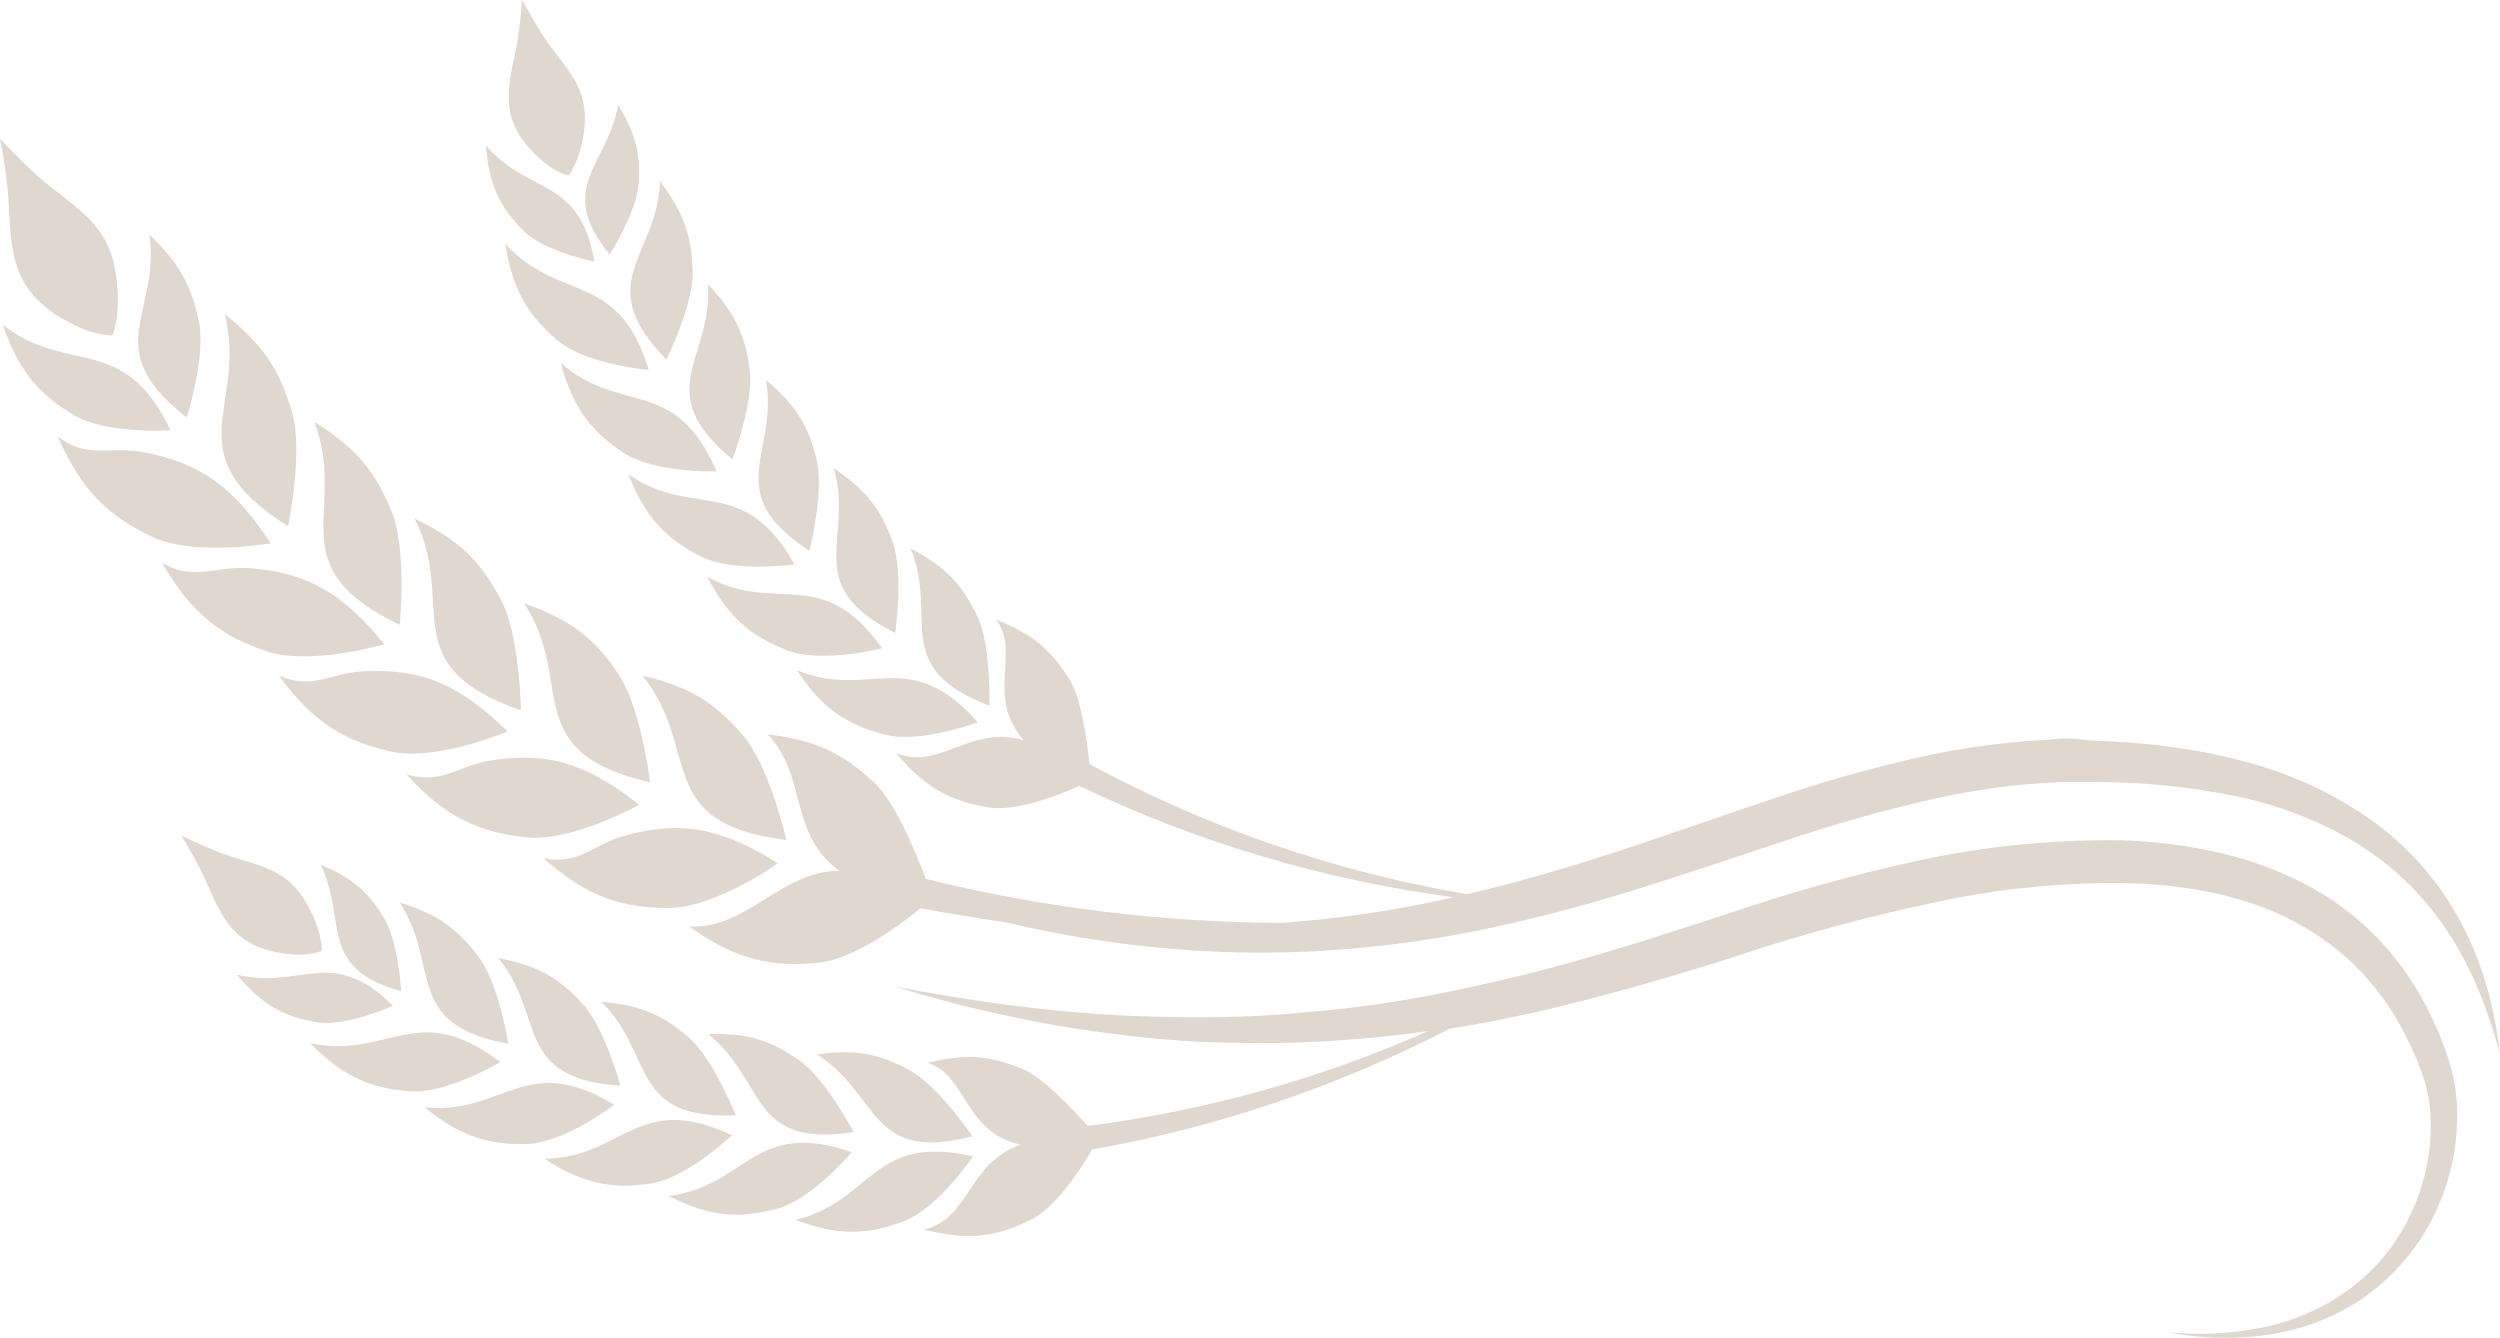
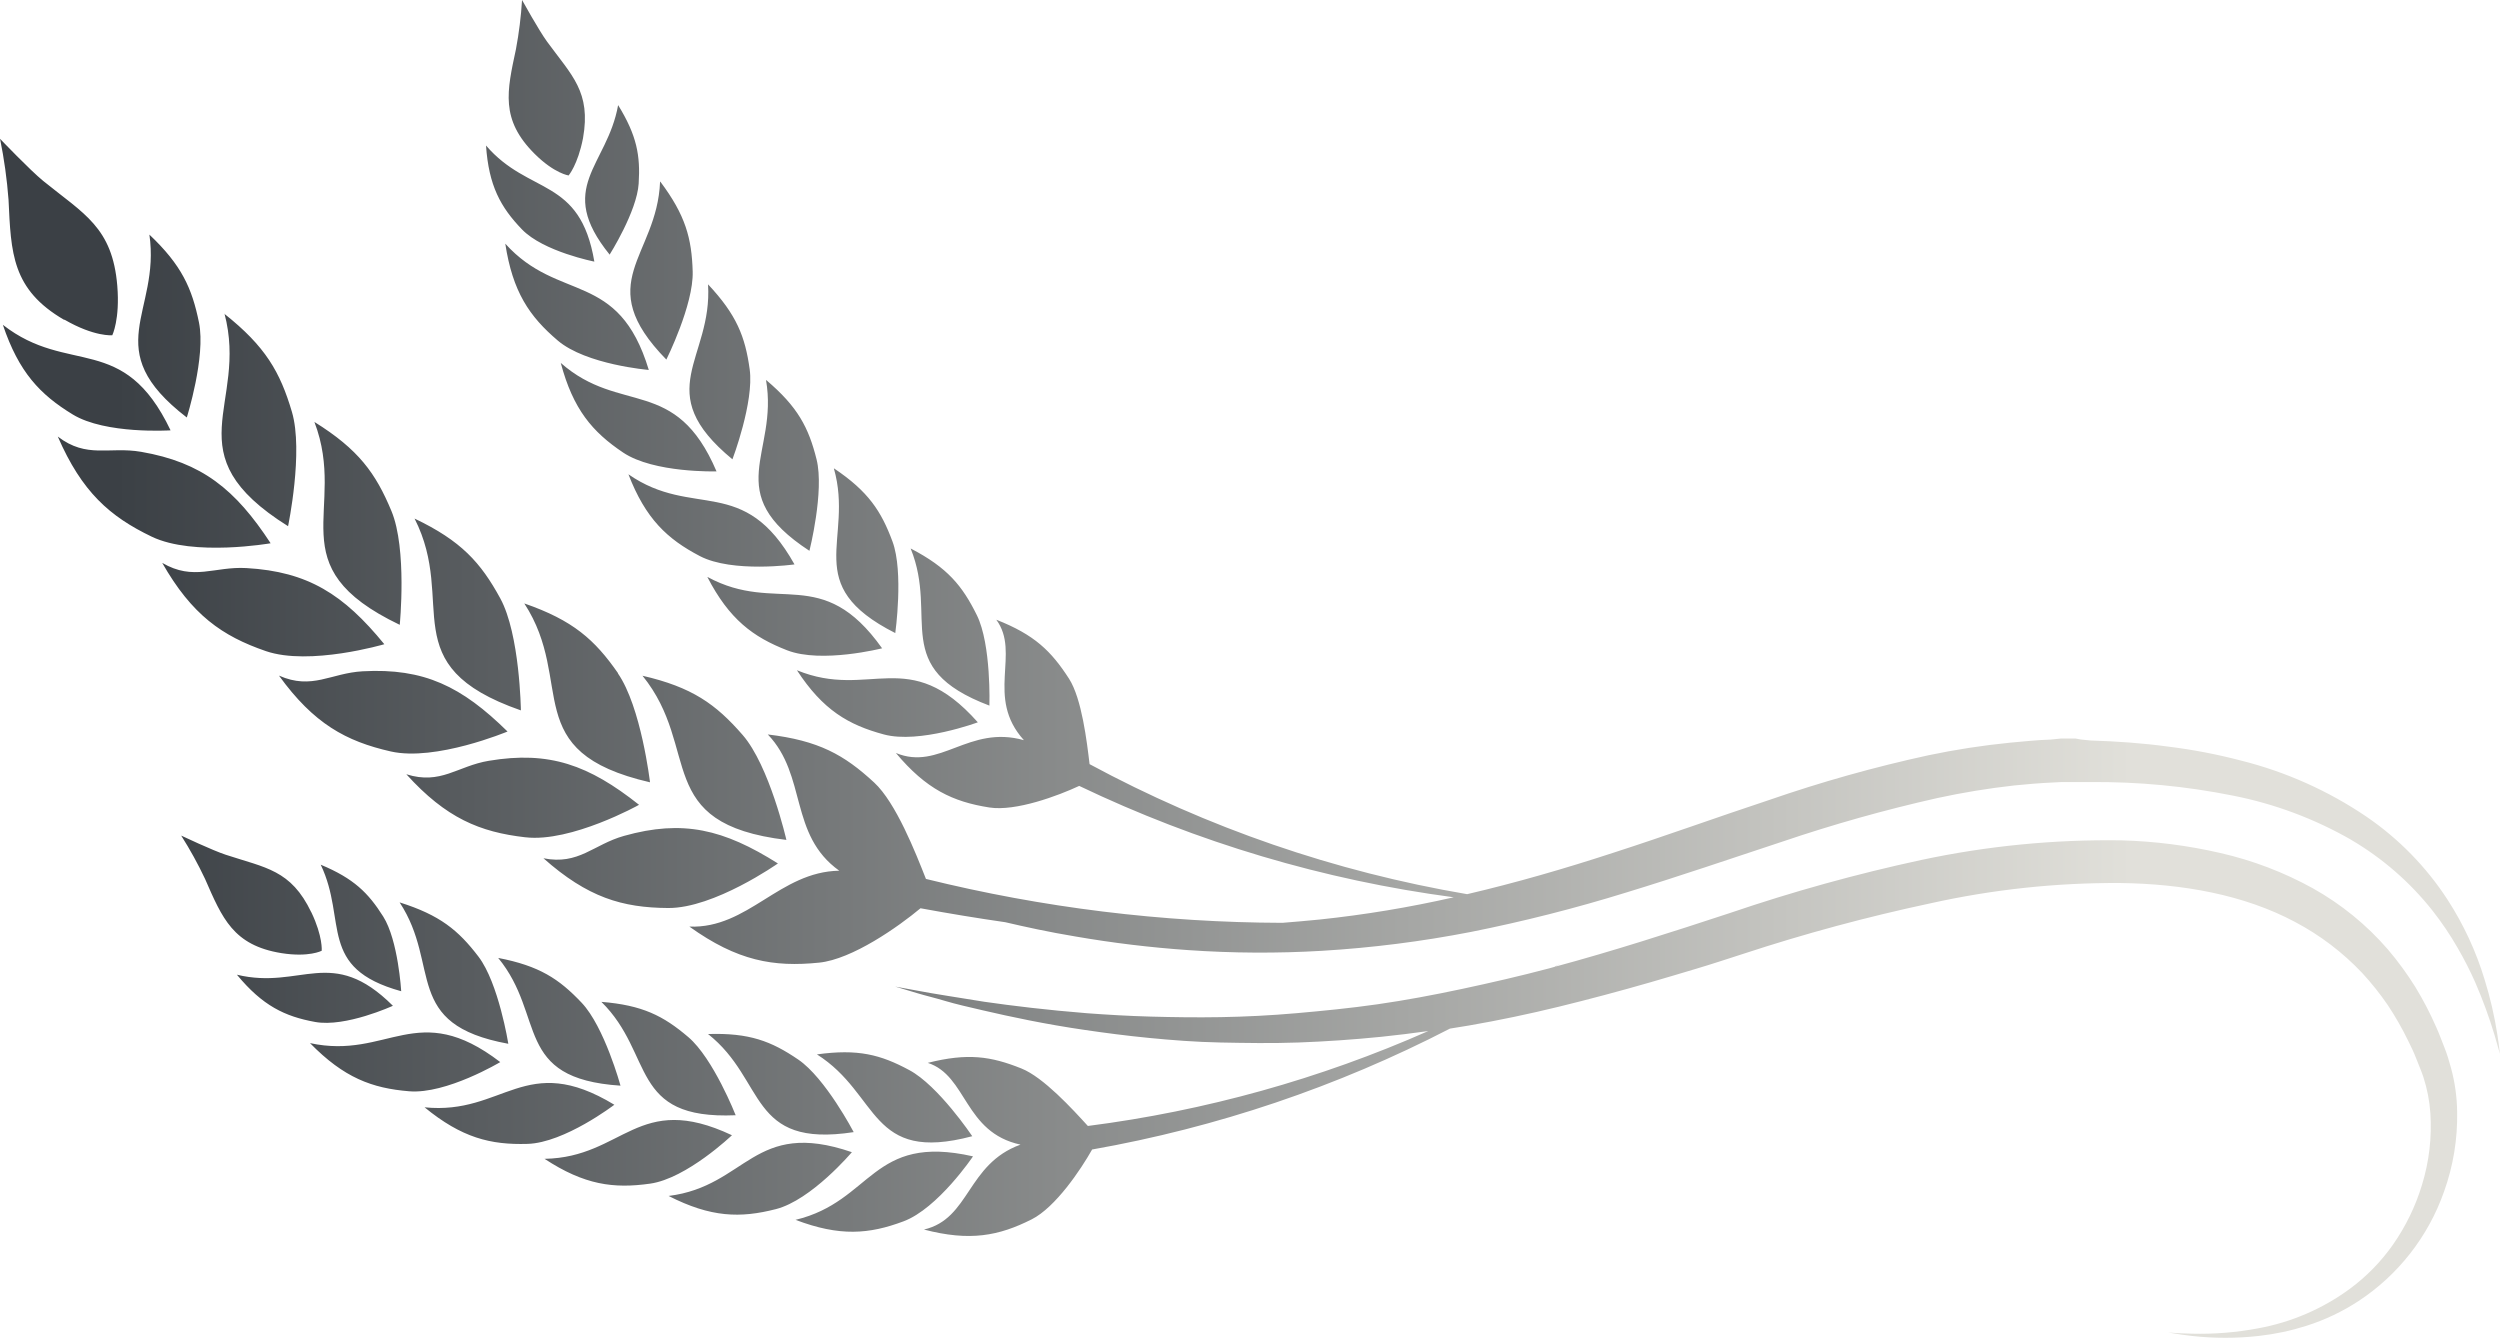
<svg xmlns="http://www.w3.org/2000/svg" width="410.07" height="219.41" version="1.1" viewBox="0 0 410.07 219.41">
-   <path style="fill: #e0d7ce" d="m26.61 92.33c4.86 8.53 9.82 12 17 14.47s19.43-1.13 19.43-1.13c-6.68-8.18-12.53-11.91-22.62-12.49-5.28-0.3-8.65 2.16-13.81-0.85zm19.15 18.49c5.45 2.4 8.49-0.42 13.74-0.71 10.06-0.55 16.24 2.49 23.75 9.88 0 0-11.8 4.94-19.15 3.27s-12.63-4.55-18.34-12.44zm-22.62-36.71c10 1.73 15.46 6.15 21.25 15 0 0-12.63 2.22-19.5-1.08s-11.46-7.32-15.41-16.42c4.78 3.66 8.4 1.6 13.66 2.5zm66 66.67c5.81 1.15 8.17-2.25 13.21-3.67 9.68-2.72 16.36-1.08 25.25 4.52 0 0-10.45 7.36-18 7.31s-13.2-1.73-20.46-8.16zm-61.2-70.19s-10.62 0.68-16-2.6-8.85-6.93-11.47-14.71c10.77 8.41 19.78 1.11 27.51 17.31zm58.23 66.75c-7.47-0.86-13-3.14-19.52-10.34 5.67 1.78 8.37-1.35 13.54-2.21 9.92-1.66 16.39 0.69 24.63 7.22 0.04 0-11.14 6.2-18.61 5.33zm19.17-26.51c8.18 1.88 12.06 4.65 16.47 9.72s7.18 17.22 7.18 17.22c-22.09-2.65-13.85-14.91-23.61-26.94zm-19.94 5.68c-21.09-7.36-10.34-17.58-17.4-31.45 7.63 3.64 10.84 7.19 14.06 13.09s3.38 18.36 3.38 18.36zm15.94-6.08c3.83 5.51 5.28 17.89 5.28 17.89-21.73-5-12.15-16.34-20.62-29.34 7.99 2.77 11.55 5.94 15.38 11.45zm-49.77-41.22c7.23 4.5 10.05 8.39 12.64 14.62s1.36 18.66 1.36 18.66c-20.23-9.68-8.43-18.73-14-33.28zm-27.07-30.73c5.29 5 7 8.8 8.14 14.43s-2 15.57-2 15.57c-14.64-11.27-4.25-17.11-6.14-30.04zm12.31 13c6.74 5.34 9.14 9.55 11.07 16.07s-0.63 18.76-0.63 18.76c-19.11-11.97-6.41-19.72-10.44-34.92zm-26.26 1c-8.63-5-8.74-11-9.15-19.71a80.64 80.64 0 0 0-1.39-10s4.93 5.16 7.08 6.91c6.68 5.42 11.36 7.61 12.15 17.21 0.45 5.5-0.82 8.1-0.82 8.1s-2.92 0.3-7.87-2.57zm90.22 128.73s-8.17 6.24-14.24 6.42-10.79-1-16.89-6c12.99 1.32 16.5-9.29 31.13-0.42zm19.29 5s-7.42 7.09-13.42 7.94-10.78 0.22-17.32-4.07c13-0.23 15.27-11.16 30.74-3.87zm-38-12s-8.84 5.29-14.94 4.79-10.7-2.21-16.27-7.9c12.8 2.77 17.56-7.35 31.2 3.11zm77.53 15.48s-5.73 8.52-11.38 10.64-10.46 2.52-17.72-0.24c12.65-3.04 12.43-14.19 29.09-10.42zm-95.15-24.71s-7.76 3.56-12.75 2.65-8.62-2.66-12.83-7.75c10.56 2.54 15.53-4.91 25.57 5.08zm75.3 24s-6.62 7.85-12.47 9.35-10.66 1.38-17.6-2.16c12.87-1.61 13.9-12.73 30.06-7.18zm9.4-13.46c4.76 2.53 10.34 10.85 10.34 10.85-16.95 4.51-15.1-6.85-25.48-13.42 6.72-0.93 10.42 0.03 15.14 2.57zm-50.54-11.19c6.77 0.54 10.19 2.28 14.3 5.78s7.77 12.82 7.77 12.82c-17.53 0.76-13.26-9.97-22.03-18.6zm17.54 5.28c6.76-0.21 10.34 1.15 14.8 4.19s9.09 11.9 9.09 11.9c-17.34 2.66-14.28-8.49-23.89-16.09zm-34.41-12.48c6.72 1.3 9.95 3.41 13.68 7.35s6.37 13.6 6.37 13.6c-17.64-1.16-12.21-11.4-20.06-20.95zm-29.11-15.29c5.41 2.26 7.78 4.6 10.24 8.5s2.95 12.25 2.95 12.25c-13.78-3.8-8.79-11.5-13.2-20.75zm12.94 6.18c6.59 2.08 9.61 4.55 12.92 8.89s4.9 14.3 4.9 14.3c-17.44-3.18-10.98-12.78-17.83-23.19zm-14.49 1.62c1.91 4 1.7 6.31 1.7 6.31s-2.08 1.11-6.61 0.39c-7.91-1.28-9.7-5.72-12.52-12.16a65 65 0 0 0-3.92-7.12s5.18 2.45 7.3 3.14c6.55 2.16 10.7 2.46 14.04 9.44zm116.32 38.11c-9.29-2-8.72-11.31-15.21-13.41 6.55-1.65 10.34-1.09 15.36 0.92 3.61 1.44 8.39 6.67 10.9 9.43a201.54 201.54 0 0 0 55.84-15.57c-2.58 0.36-5.14 0.68-7.67 0.94-4.67 0.47-9.23 0.78-13.65 0.94s-8.68 0.08-12.77 0-8-0.39-11.7-0.75-7.21-0.82-10.48-1.3c-6.56-0.95-12.2-2.16-16.81-3.23-2.31-0.54-4.37-1-6.14-1.53s-3.29-0.88-4.5-1.25l-3.72-1.11 3.82 0.7c1.24 0.24 2.78 0.5 4.59 0.79s3.89 0.63 6.22 1c4.66 0.67 10.34 1.36 16.85 1.88 3.26 0.24 6.73 0.45 10.4 0.55s7.5 0.16 11.5 0.09 8.17-0.27 12.47-0.65 8.73-0.81 13.26-1.46 9.19-1.52 13.87-2.52 9.49-2.1 14.32-3.38l0.85-0.24 0.88-0.49-0.73 0.45c9.35-2.52 18.92-5.6 28.62-8.79a280.28 280.28 0 0 1 31.38-8.7 146.77 146.77 0 0 1 32.78-3.22 81.73 81.73 0 0 1 16.29 2.08 57.9 57.9 0 0 1 15.17 5.79 45.86 45.86 0 0 1 12.28 10 51.91 51.91 0 0 1 4.52 6.18 54.82 54.82 0 0 1 3.42 6.57c0.51 1.11 0.9 2.24 1.35 3.35s0.77 2.23 1.09 3.39a28.61 28.61 0 0 1 1 7.15 36.62 36.62 0 0 1-2.16 13.14 35.6 35.6 0 0 1-14 17.91 34.94 34.94 0 0 1-8.56 4.07 40.52 40.52 0 0 1-7.8 1.66 49.26 49.26 0 0 1-11 0c-1.26-0.14-2.22-0.29-2.87-0.4l-1-0.16 1 0.07c0.66 0.05 1.63 0.08 2.89 0.12a51.3 51.3 0 0 0 10.82-0.87 36.42 36.42 0 0 0 15.11-6.51 31.49 31.49 0 0 0 7-7.16 34.45 34.45 0 0 0 4.81-9.89 32.64 32.64 0 0 0 1.37-11.73 24.7 24.7 0 0 0-1.15-5.94c-0.33-1-0.78-2-1.16-3s-0.86-2-1.36-3a50.07 50.07 0 0 0-3.32-5.8 46.16 46.16 0 0 0-4.22-5.29 42.34 42.34 0 0 0-11-8.35c-8.38-4.47-18.45-6.25-28.67-6.38a139.48 139.48 0 0 0-31.17 3.34 295.65 295.65 0 0 0-30.7 8.29c-2.51 0.8-5 1.64-7.6 2.41s-5.05 1.52-7.57 2.24c-5 1.44-10.06 2.79-15 4s-9.91 2.25-14.77 3.09l-3.13 0.51a205.5 205.5 0 0 1-58.69 19.83c-1.84 3.27-6 9.49-9.92 11.46-5.4 2.72-10.14 3.64-17.66 1.67 7.58-1.77 7-10.73 15.83-13.93zm-49.86-110.43s-10.27 0.3-15.32-3.09-8.2-7.08-10.23-14.7c9.8 8.62 18.84 2.04 25.55 17.79zm12.79 15.26s-10.18 1.43-15.53-1.37-8.89-6.11-11.71-13.41c10.68 7.41 18.9-0.13 27.24 14.78zm-23.9-31.9s-10.26-0.85-14.93-4.82-7.4-8-8.61-15.89c8.78 9.74 18.55 4.24 23.54 20.71zm54 57.79s-9.62 3.57-15.44 2-10-4-14.26-10.53c11.98 4.92 18.32-4.26 29.66 8.53zm-62.89-75.55s-8.39-1.64-11.91-5.29-5.45-7.18-5.9-13.76c7.06 8.22 15.42 5.09 17.77 19.05zm18.54 51.73c11.41 6.19 18.73-2.24 28.62 11.69 0 0-9.94 2.52-15.57 0.33s-9.51-5.1-13.09-12.02zm33.35-4.66c6 3.13 8.42 6.08 10.81 10.91s2.06 14.84 2.06 14.84c-16.44-6.22-8.29-14.37-12.91-25.75zm-23.73-27.64c5.18 4.38 6.95 7.79 8.25 13s-1.17 15-1.17 15c-14.75-9.63-5.02-15.88-7.12-28zm11.13 14.49c5.61 3.77 7.73 7 9.58 12s0.45 15 0.45 15c-15.71-7.95-6.71-15.2-10.07-27zm-20.68-30.2c4.69 5 6.09 8.57 6.83 13.94s-2.83 14.76-2.83 14.76c-13.58-11.19-3.23-16.37-4-28.7zm-16.12-4.85c-9-11.1-0.43-14.47 1.37-24.55 3.08 5 3.66 8.27 3.37 12.87s-4.78 11.68-4.78 11.68zm8.29-12c4.14 5.53 5.15 9.29 5.31 14.75s-4.32 14.44-4.32 14.44c-12.39-12.68-1.53-16.77-1.03-29.17zm-15-1s-2.34-0.3-5.6-3.54c-5.68-5.65-4.55-10.3-3.08-17.18a65.51 65.51 0 0 0 1-8.07s2.77 5 4.09 6.81c4.07 5.58 7.26 8.24 5.91 15.86-0.85 4.36-2.37 6.12-2.37 6.12zm292.42 109a63.84 63.84 0 0 0-19.48-7.29 113.94 113.94 0 0 0-23.48-2.22h-4.67l-1.53 0.08c-2 0.09-4.13 0.27-6.21 0.48a124.47 124.47 0 0 0-12.61 2.07 249.4 249.4 0 0 0-25.42 7.15c-8.49 2.8-17 5.72-25.56 8.33a253.8 253.8 0 0 1-25.48 6.47 186 186 0 0 1-24.45 3.1 171.06 171.06 0 0 1-22-0.12 181.63 181.63 0 0 1-18.43-2.23c-4.34-0.72-8.18-1.56-11.51-2.34q-6.92-1-13.91-2.29c-3.59 3-11.19 8.37-16.63 8.92-7.49 0.76-13.41-0.27-21.28-5.91 9.64 0.36 14.77-9 24.58-9.17-8.27-5.91-5.25-15.6-11.72-22.35 8.34 1 12.51 3.32 17.45 7.89 3.56 3.29 6.79 11.49 8.49 15.81a246.93 246.93 0 0 0 58.47 7.2c2-0.16 4-0.33 6.1-0.54a187.93 187.93 0 0 0 22-3.65 204.58 204.58 0 0 1-61.43-18.27c-3.4 1.59-10.4 4.22-14.74 3.54-6-0.94-10.36-3-15.33-8.94 7.2 3 11.93-4.66 21-2.1-6.38-7.05-0.49-14.28-4.53-19.76 6.28 2.47 9 5.13 11.94 9.69 2.09 3.28 2.92 10.31 3.36 14a201.36 201.36 0 0 0 61.93 21.33c7.91-1.85 16-4.18 24.12-6.84 8.35-2.69 16.78-5.75 25.37-8.59a227.72 227.72 0 0 1 26.2-7.36 125.47 125.47 0 0 1 13.36-2.06c2.24-0.2 4.43-0.44 6.68-0.51l1.68-0.17h2.39l0.86 0.16 1.61 0.16c4.31 0.14 8.55 0.43 12.69 1a90.74 90.74 0 0 1 12 2.3 64.68 64.68 0 0 1 20.53 9.18 48.46 48.46 0 0 1 13.3 13.59 51.65 51.65 0 0 1 6.1 13.13 63.22 63.22 0 0 1 2.09 9c0.18 1 0.25 1.85 0.33 2.39s0.1 0.82 0.1 0.82l-0.89-3.11a78.54 78.54 0 0 0-3.13-8.55 57.33 57.33 0 0 0-2.9-5.7 50.7 50.7 0 0 0-4.18-6.19 48 48 0 0 0-13.28-11.55z" />
+   <defs>
+     <linearGradient id="rye">
+       <stop offset="5%" stop-color="#3b4045" />
+       <stop offset="85%" stop-color="#e1e0da" />
+     </linearGradient>
+   </defs>
+   <path fill="url(#rye)" d="m26.61 92.33c4.86 8.53 9.82 12 17 14.47s19.43-1.13 19.43-1.13c-6.68-8.18-12.53-11.91-22.62-12.49-5.28-0.3-8.65 2.16-13.81-0.85zm19.15 18.49c5.45 2.4 8.49-0.42 13.74-0.71 10.06-0.55 16.24 2.49 23.75 9.88 0 0-11.8 4.94-19.15 3.27s-12.63-4.55-18.34-12.44zm-22.62-36.71c10 1.73 15.46 6.15 21.25 15 0 0-12.63 2.22-19.5-1.08s-11.46-7.32-15.41-16.42c4.78 3.66 8.4 1.6 13.66 2.5zm66 66.67c5.81 1.15 8.17-2.25 13.21-3.67 9.68-2.72 16.36-1.08 25.25 4.52 0 0-10.45 7.36-18 7.31s-13.2-1.73-20.46-8.16zm-61.2-70.19s-10.62 0.68-16-2.6-8.85-6.93-11.47-14.71c10.77 8.41 19.78 1.11 27.51 17.31zm58.23 66.75c-7.47-0.86-13-3.14-19.52-10.34 5.67 1.78 8.37-1.35 13.54-2.21 9.92-1.66 16.39 0.69 24.63 7.22 0.04 0-11.14 6.2-18.61 5.33zm19.17-26.51c8.18 1.88 12.06 4.65 16.47 9.72s7.18 17.22 7.18 17.22c-22.09-2.65-13.85-14.91-23.61-26.94zm-19.94 5.68c-21.09-7.36-10.34-17.58-17.4-31.45 7.63 3.64 10.84 7.19 14.06 13.09s3.38 18.36 3.38 18.36zm15.94-6.08c3.83 5.51 5.28 17.89 5.28 17.89-21.73-5-12.15-16.34-20.62-29.34 7.99 2.77 11.55 5.94 15.38 11.45zm-49.77-41.22c7.23 4.5 10.05 8.39 12.64 14.62s1.36 18.66 1.36 18.66c-20.23-9.68-8.43-18.73-14-33.28zm-27.07-30.73c5.29 5 7 8.8 8.14 14.43s-2 15.57-2 15.57c-14.64-11.27-4.25-17.11-6.14-30.04zm12.31 13c6.74 5.34 9.14 9.55 11.07 16.07s-0.63 18.76-0.63 18.76c-19.11-11.97-6.41-19.72-10.44-34.92zm-26.26 1c-8.63-5-8.74-11-9.15-19.71a80.64 80.64 0 0 0-1.39-10s4.93 5.16 7.08 6.91c6.68 5.42 11.36 7.61 12.15 17.21 0.45 5.5-0.82 8.1-0.82 8.1s-2.92 0.3-7.87-2.57zm90.22 128.73s-8.17 6.24-14.24 6.42-10.79-1-16.89-6c12.99 1.32 16.5-9.29 31.13-0.42zm19.29 5s-7.42 7.09-13.42 7.94-10.78 0.22-17.32-4.07c13-0.23 15.27-11.16 30.74-3.87zm-38-12s-8.84 5.29-14.94 4.79-10.7-2.21-16.27-7.9c12.8 2.77 17.56-7.35 31.2 3.11zm77.53 15.48s-5.73 8.52-11.38 10.64-10.46 2.52-17.72-0.24c12.65-3.04 12.43-14.19 29.09-10.42zm-95.15-24.71s-7.76 3.56-12.75 2.65-8.62-2.66-12.83-7.75c10.56 2.54 15.53-4.91 25.57 5.08zm75.3 24s-6.62 7.85-12.47 9.35-10.66 1.38-17.6-2.16c12.87-1.61 13.9-12.73 30.06-7.18zm9.4-13.46c4.76 2.53 10.34 10.85 10.34 10.85-16.95 4.51-15.1-6.85-25.48-13.42 6.72-0.93 10.42 0.03 15.14 2.57zm-50.54-11.19c6.77 0.54 10.19 2.28 14.3 5.78s7.77 12.82 7.77 12.82c-17.53 0.76-13.26-9.97-22.03-18.6zm17.54 5.28c6.76-0.21 10.34 1.15 14.8 4.19s9.09 11.9 9.09 11.9c-17.34 2.66-14.28-8.49-23.89-16.09zm-34.41-12.48c6.72 1.3 9.95 3.41 13.68 7.35s6.37 13.6 6.37 13.6c-17.64-1.16-12.21-11.4-20.06-20.95zm-29.11-15.29c5.41 2.26 7.78 4.6 10.24 8.5s2.95 12.25 2.95 12.25c-13.78-3.8-8.79-11.5-13.2-20.75zm12.94 6.18c6.59 2.08 9.61 4.55 12.92 8.89s4.9 14.3 4.9 14.3c-17.44-3.18-10.98-12.78-17.83-23.19zm-14.49 1.62c1.91 4 1.7 6.31 1.7 6.31s-2.08 1.11-6.61 0.39c-7.91-1.28-9.7-5.72-12.52-12.16a65 65 0 0 0-3.92-7.12s5.18 2.45 7.3 3.14c6.55 2.16 10.7 2.46 14.04 9.44zm116.32 38.11c-9.29-2-8.72-11.31-15.21-13.41 6.55-1.65 10.34-1.09 15.36 0.92 3.61 1.44 8.39 6.67 10.9 9.43a201.54 201.54 0 0 0 55.84-15.57c-2.58 0.36-5.14 0.68-7.67 0.94-4.67 0.47-9.23 0.78-13.65 0.94s-8.68 0.08-12.77 0-8-0.39-11.7-0.75-7.21-0.82-10.48-1.3c-6.56-0.95-12.2-2.16-16.81-3.23-2.31-0.54-4.37-1-6.14-1.53s-3.29-0.88-4.5-1.25l-3.72-1.11 3.82 0.7c1.24 0.24 2.78 0.5 4.59 0.79s3.89 0.63 6.22 1c4.66 0.67 10.34 1.36 16.85 1.88 3.26 0.24 6.73 0.45 10.4 0.55s7.5 0.16 11.5 0.09 8.17-0.27 12.47-0.65 8.73-0.81 13.26-1.46 9.19-1.52 13.87-2.52 9.49-2.1 14.32-3.38l0.85-0.24 0.88-0.49-0.73 0.45c9.35-2.52 18.92-5.6 28.62-8.79a280.28 280.28 0 0 1 31.38-8.7 146.77 146.77 0 0 1 32.78-3.22 81.73 81.73 0 0 1 16.29 2.08 57.9 57.9 0 0 1 15.17 5.79 45.86 45.86 0 0 1 12.28 10 51.91 51.91 0 0 1 4.52 6.18 54.82 54.82 0 0 1 3.42 6.57c0.51 1.11 0.9 2.24 1.35 3.35s0.77 2.23 1.09 3.39a28.61 28.61 0 0 1 1 7.15 36.62 36.62 0 0 1-2.16 13.14 35.6 35.6 0 0 1-14 17.91 34.94 34.94 0 0 1-8.56 4.07 40.52 40.52 0 0 1-7.8 1.66 49.26 49.26 0 0 1-11 0c-1.26-0.14-2.22-0.29-2.87-0.4l-1-0.16 1 0.07c0.66 0.05 1.63 0.08 2.89 0.12a51.3 51.3 0 0 0 10.82-0.87 36.42 36.42 0 0 0 15.11-6.51 31.49 31.49 0 0 0 7-7.16 34.45 34.45 0 0 0 4.81-9.89 32.64 32.64 0 0 0 1.37-11.73 24.7 24.7 0 0 0-1.15-5.94c-0.33-1-0.78-2-1.16-3s-0.86-2-1.36-3a50.07 50.07 0 0 0-3.32-5.8 46.16 46.16 0 0 0-4.22-5.29 42.34 42.34 0 0 0-11-8.35c-8.38-4.47-18.45-6.25-28.67-6.38a139.48 139.48 0 0 0-31.17 3.34 295.65 295.65 0 0 0-30.7 8.29c-2.51 0.8-5 1.64-7.6 2.41s-5.05 1.52-7.57 2.24c-5 1.44-10.06 2.79-15 4s-9.91 2.25-14.77 3.09l-3.13 0.51a205.5 205.5 0 0 1-58.69 19.83c-1.84 3.27-6 9.49-9.92 11.46-5.4 2.72-10.14 3.64-17.66 1.67 7.58-1.77 7-10.73 15.83-13.93zm-49.86-110.43s-10.27 0.3-15.32-3.09-8.2-7.08-10.23-14.7c9.8 8.62 18.84 2.04 25.55 17.79zm12.79 15.26s-10.18 1.43-15.53-1.37-8.89-6.11-11.71-13.41c10.68 7.41 18.9-0.13 27.24 14.78zm-23.9-31.9s-10.26-0.85-14.93-4.82-7.4-8-8.61-15.89c8.78 9.74 18.55 4.24 23.54 20.71zm54 57.79s-9.62 3.57-15.44 2-10-4-14.26-10.53c11.98 4.92 18.32-4.26 29.66 8.53zm-62.89-75.55s-8.39-1.64-11.91-5.29-5.45-7.18-5.9-13.76c7.06 8.22 15.42 5.09 17.77 19.05zm18.54 51.73c11.41 6.19 18.73-2.24 28.62 11.69 0 0-9.94 2.52-15.57 0.33s-9.51-5.1-13.09-12.02zm33.35-4.66c6 3.13 8.42 6.08 10.81 10.91s2.06 14.84 2.06 14.84c-16.44-6.22-8.29-14.37-12.91-25.75zm-23.73-27.64c5.18 4.38 6.95 7.79 8.25 13s-1.17 15-1.17 15c-14.75-9.63-5.02-15.88-7.12-28zm11.13 14.49c5.61 3.77 7.73 7 9.58 12s0.45 15 0.45 15c-15.71-7.95-6.71-15.2-10.07-27zm-20.68-30.2c4.69 5 6.09 8.57 6.83 13.94s-2.83 14.76-2.83 14.76c-13.58-11.19-3.23-16.37-4-28.7zm-16.12-4.85c-9-11.1-0.43-14.47 1.37-24.55 3.08 5 3.66 8.27 3.37 12.87s-4.78 11.68-4.78 11.68zm8.29-12c4.14 5.53 5.15 9.29 5.31 14.75s-4.32 14.44-4.32 14.44c-12.39-12.68-1.53-16.77-1.03-29.17zm-15-1s-2.34-0.3-5.6-3.54c-5.68-5.65-4.55-10.3-3.08-17.18a65.51 65.51 0 0 0 1-8.07s2.77 5 4.09 6.81c4.07 5.58 7.26 8.24 5.91 15.86-0.85 4.36-2.37 6.12-2.37 6.12zm292.42 109a63.84 63.84 0 0 0-19.48-7.29 113.94 113.94 0 0 0-23.48-2.22h-4.67l-1.53 0.08c-2 0.09-4.13 0.27-6.21 0.48a124.47 124.47 0 0 0-12.61 2.07 249.4 249.4 0 0 0-25.42 7.15c-8.49 2.8-17 5.72-25.56 8.33a253.8 253.8 0 0 1-25.48 6.47 186 186 0 0 1-24.45 3.1 171.06 171.06 0 0 1-22-0.12 181.63 181.63 0 0 1-18.43-2.23c-4.34-0.72-8.18-1.56-11.51-2.34q-6.92-1-13.91-2.29c-3.59 3-11.19 8.37-16.63 8.92-7.49 0.76-13.41-0.27-21.28-5.91 9.64 0.36 14.77-9 24.58-9.17-8.27-5.91-5.25-15.6-11.72-22.35 8.34 1 12.51 3.32 17.45 7.89 3.56 3.29 6.79 11.49 8.49 15.81a246.93 246.93 0 0 0 58.47 7.2c2-0.16 4-0.33 6.1-0.54a187.93 187.93 0 0 0 22-3.65 204.58 204.58 0 0 1-61.43-18.27c-3.4 1.59-10.4 4.22-14.74 3.54-6-0.94-10.36-3-15.33-8.94 7.2 3 11.93-4.66 21-2.1-6.38-7.05-0.49-14.28-4.53-19.76 6.28 2.47 9 5.13 11.94 9.69 2.09 3.28 2.92 10.31 3.36 14a201.36 201.36 0 0 0 61.93 21.33c7.91-1.85 16-4.18 24.12-6.84 8.35-2.69 16.78-5.75 25.37-8.59a227.72 227.72 0 0 1 26.2-7.36 125.47 125.47 0 0 1 13.36-2.06c2.24-0.2 4.43-0.44 6.68-0.51l1.68-0.17h2.39l0.86 0.16 1.61 0.16c4.31 0.14 8.55 0.43 12.69 1a90.74 90.74 0 0 1 12 2.3 64.68 64.68 0 0 1 20.53 9.18 48.46 48.46 0 0 1 13.3 13.59 51.65 51.65 0 0 1 6.1 13.13 63.22 63.22 0 0 1 2.09 9c0.18 1 0.25 1.85 0.33 2.39s0.1 0.82 0.1 0.82l-0.89-3.11a78.54 78.54 0 0 0-3.13-8.55 57.33 57.33 0 0 0-2.9-5.7 50.7 50.7 0 0 0-4.18-6.19 48 48 0 0 0-13.28-11.55z" />
</svg>
